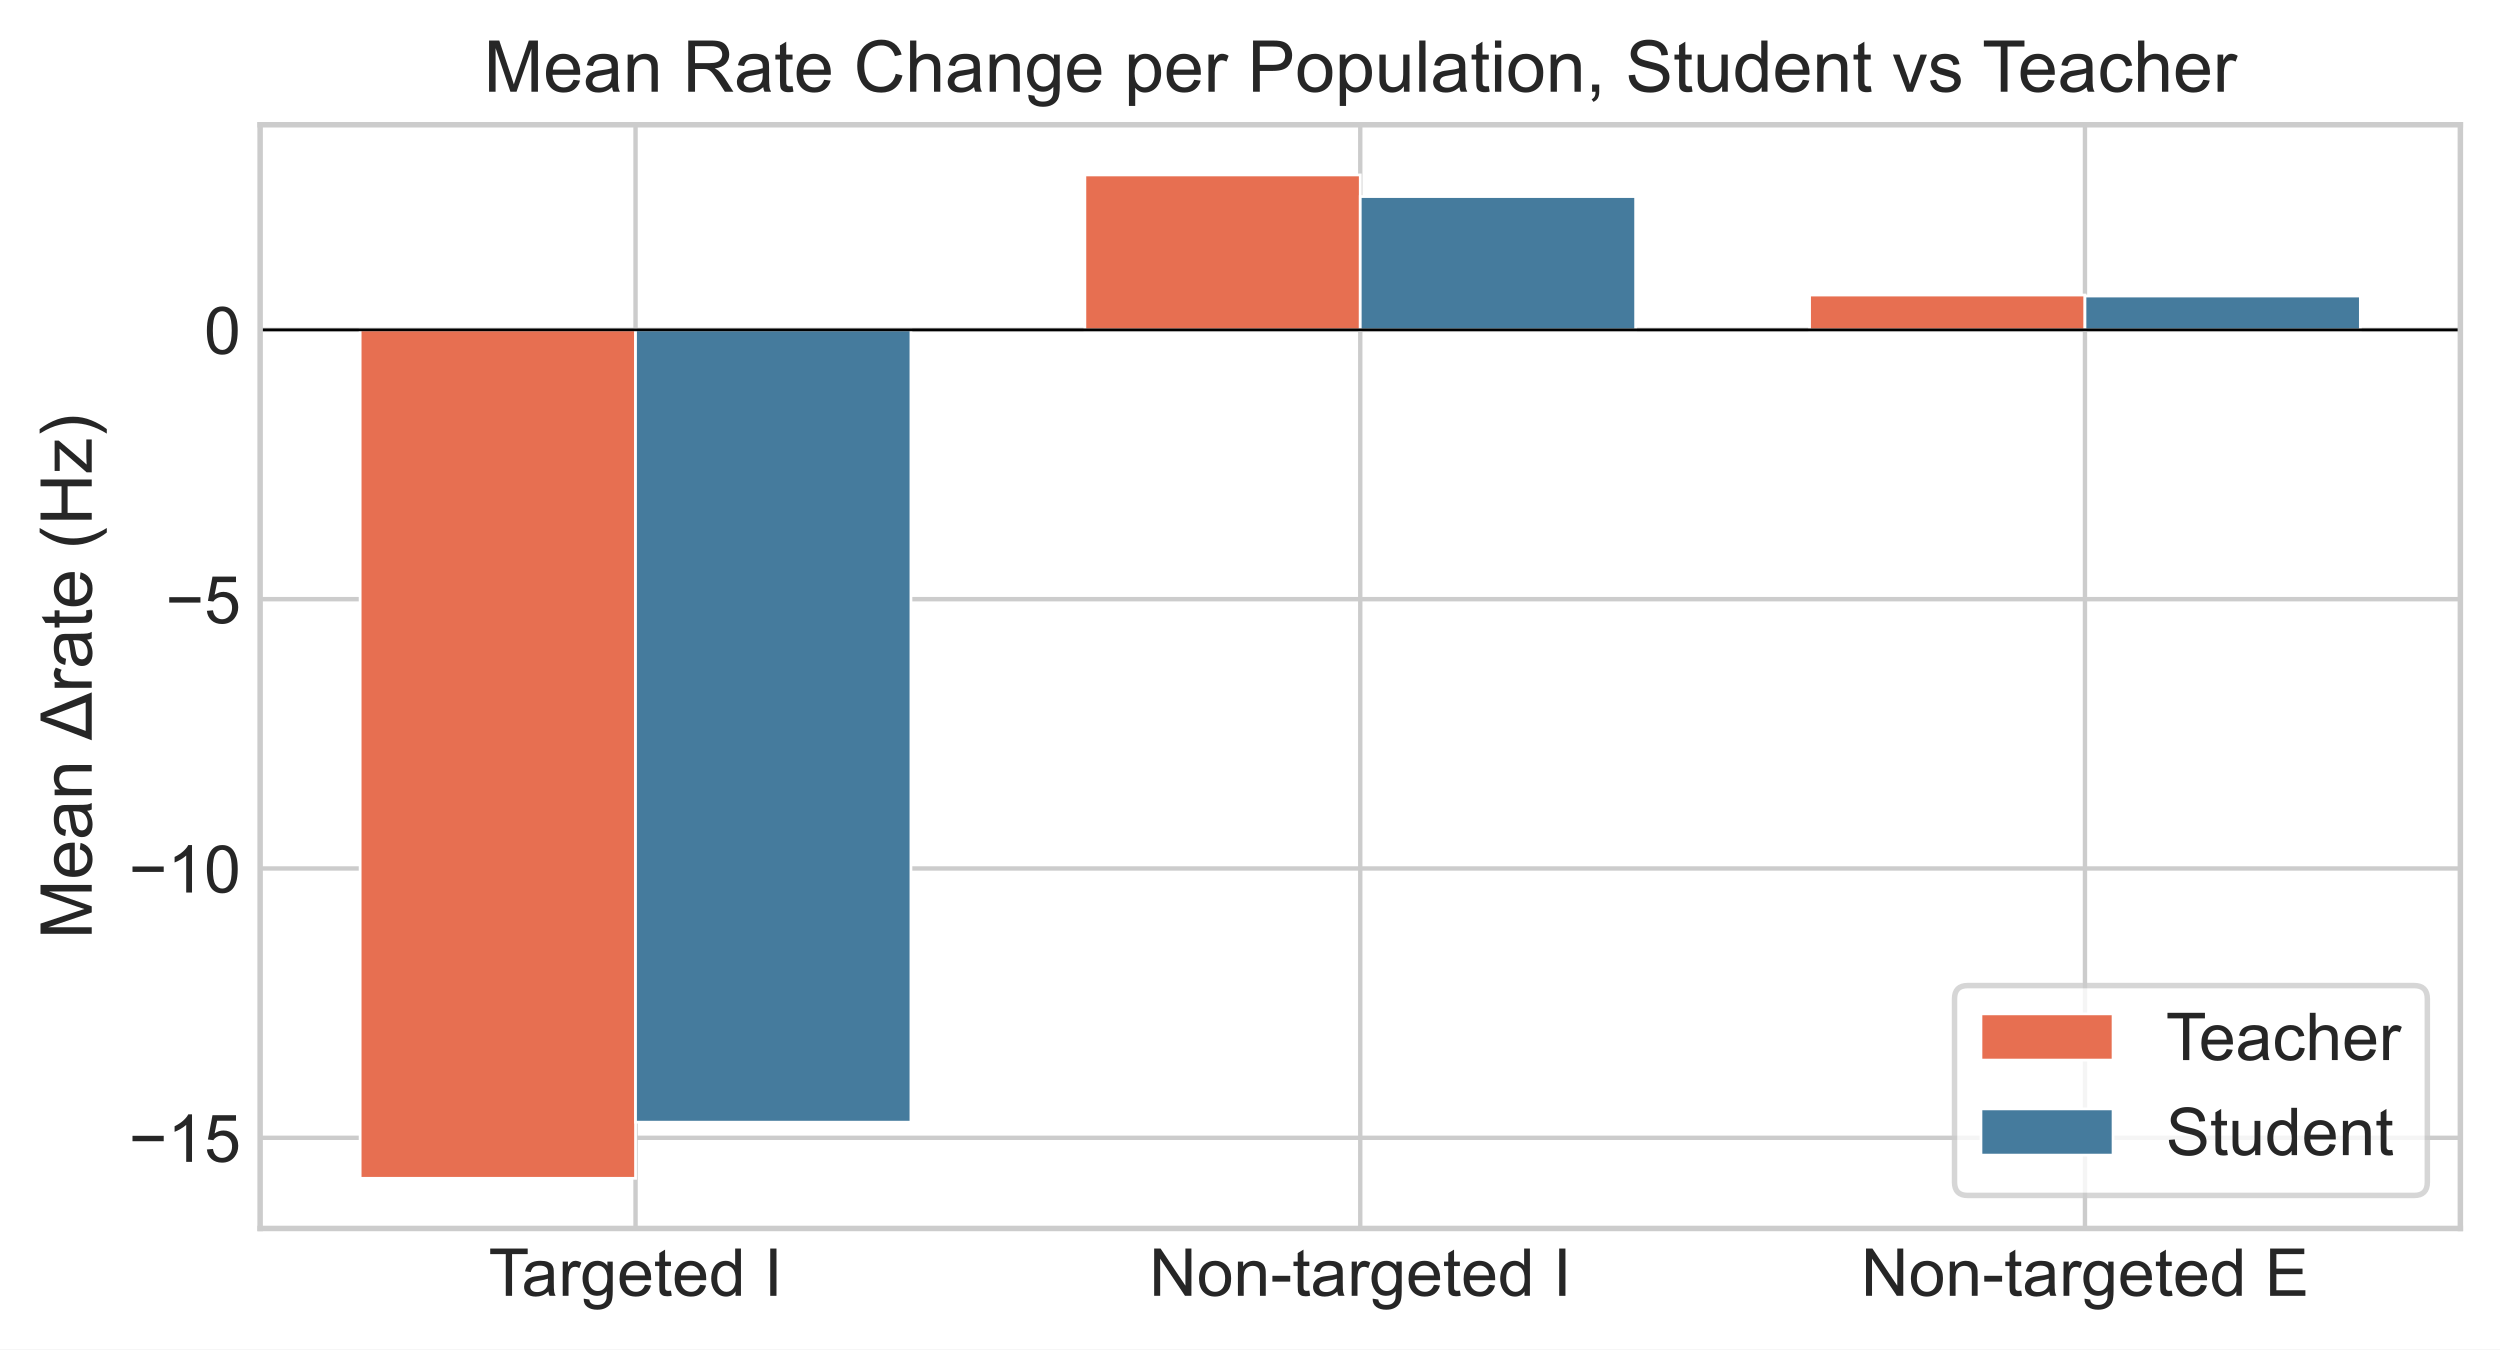
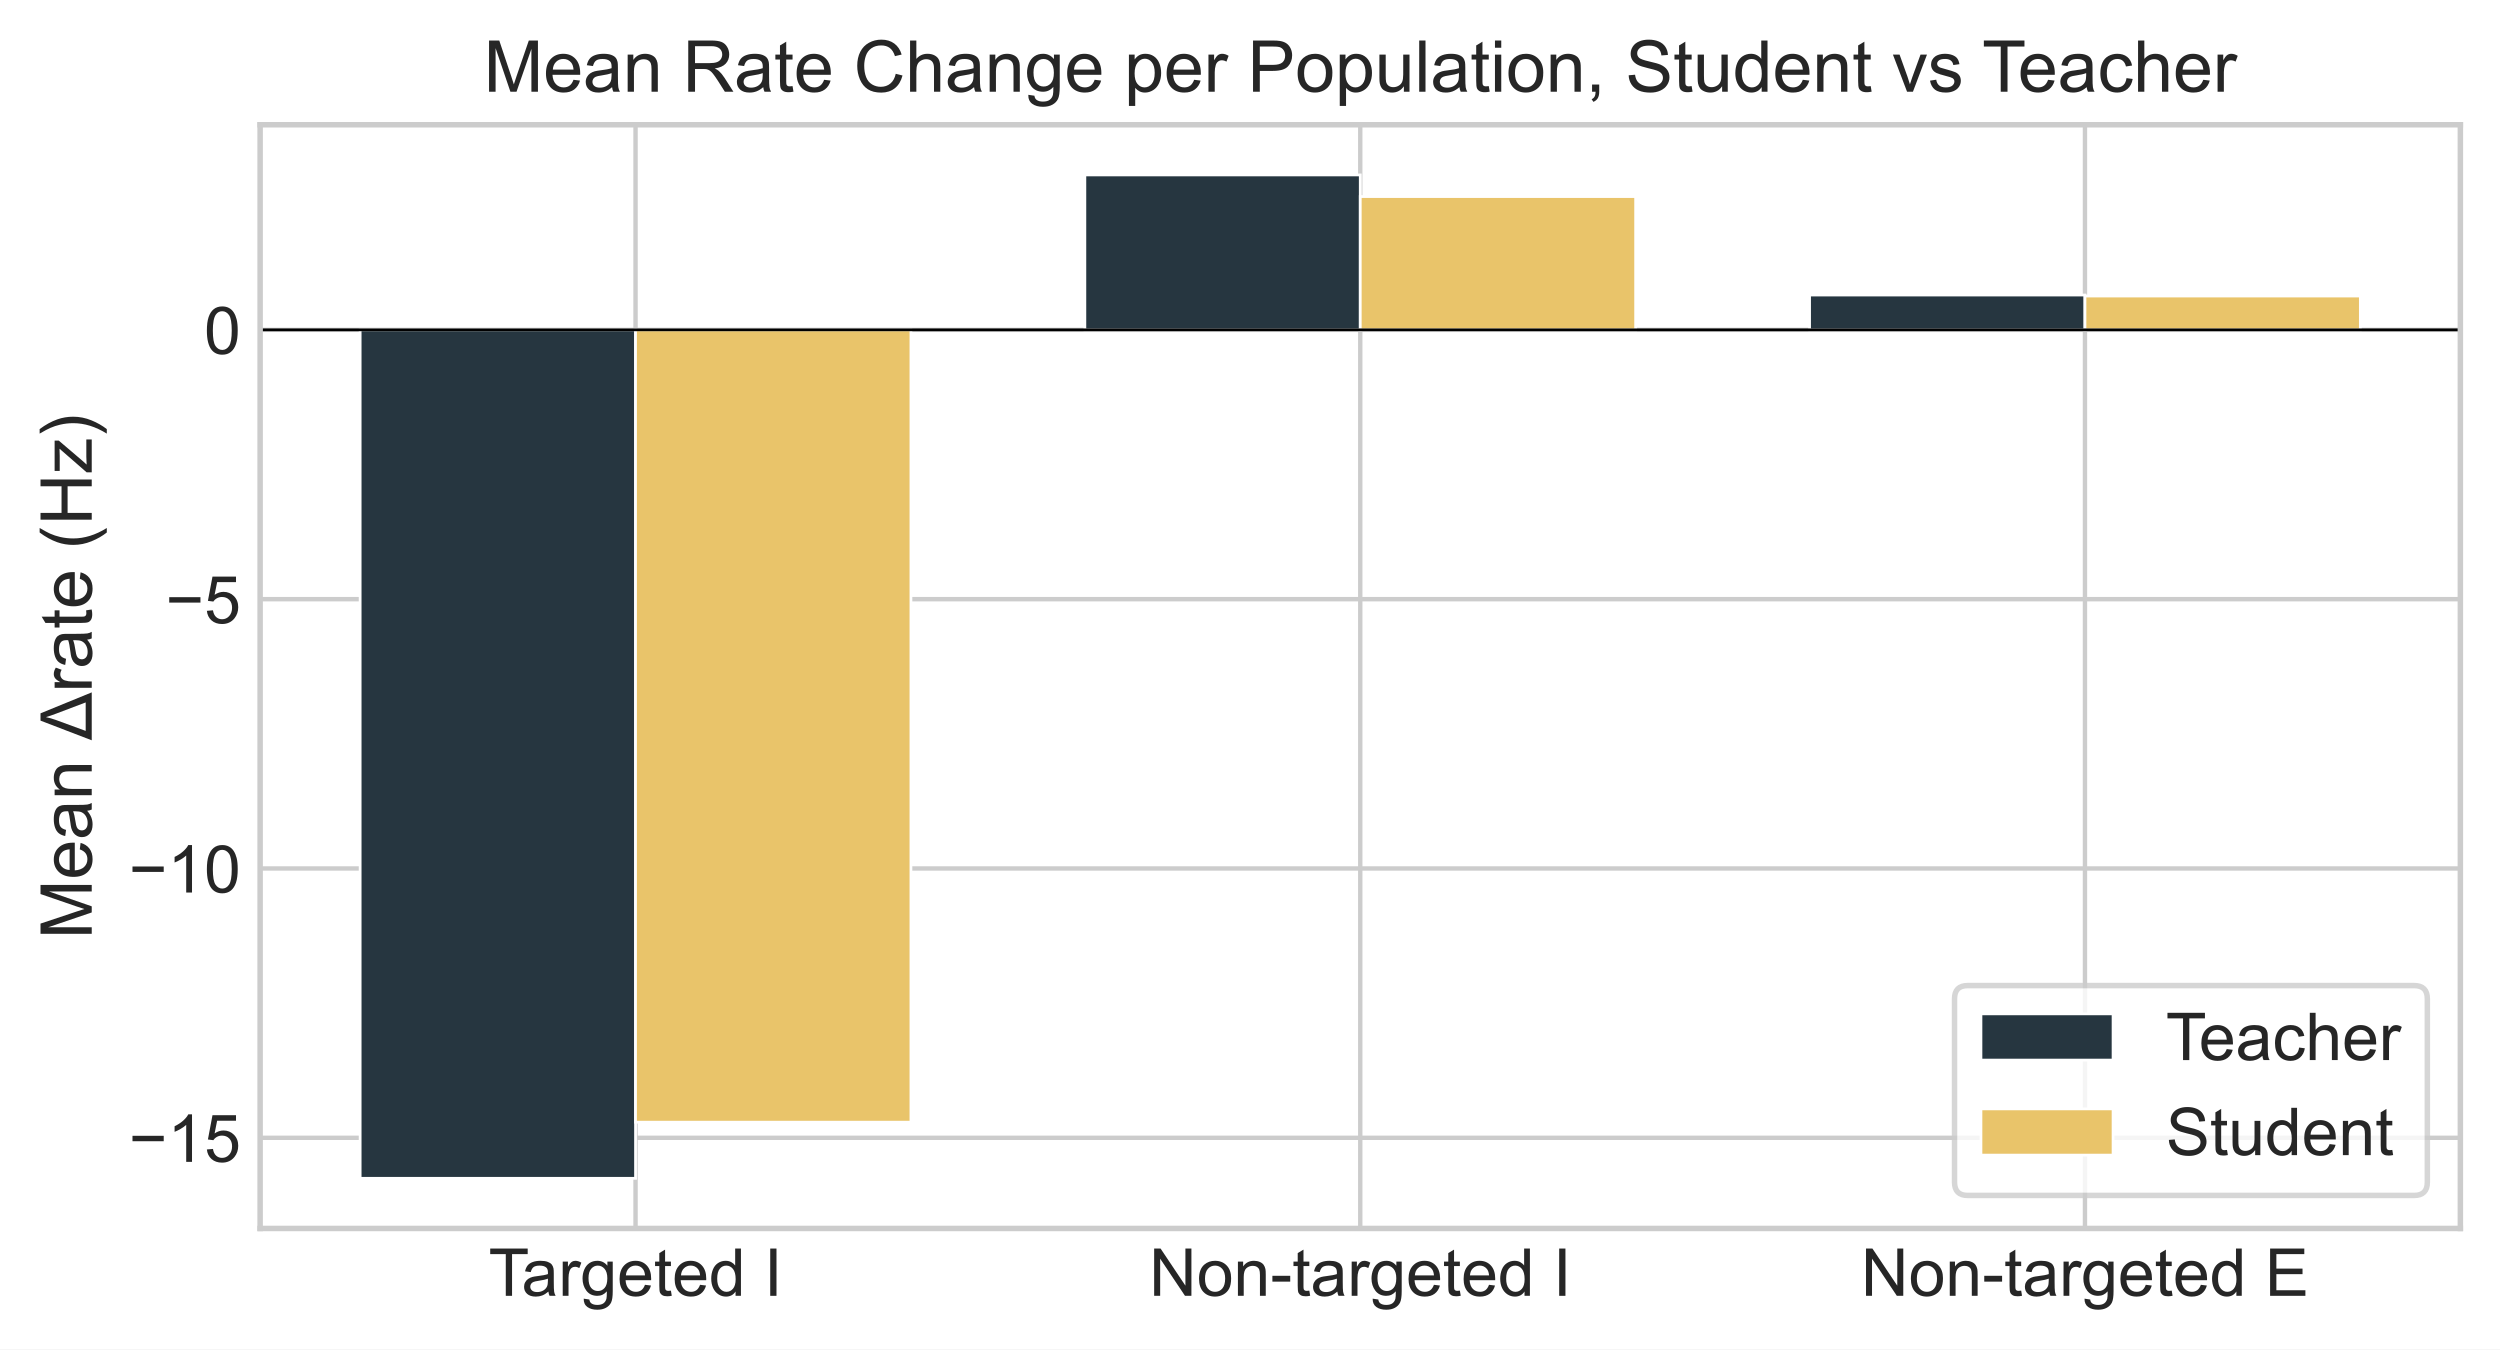
<svg xmlns="http://www.w3.org/2000/svg" xmlns:xlink="http://www.w3.org/1999/xlink" width="454.14pt" height="245.121pt" viewBox="0 0 454.14 245.121" version="1.1">
  <defs>
    <style type="text/css">*{stroke-linejoin: round; stroke-linecap: butt}</style>
  </defs>
  <g id="figure_1">
    <g id="patch_1">
      <path d="M 0 245.121  L 454.14 245.121  L 454.14 0  L 0 0  z " style="fill: #ffffff" />
    </g>
    <g id="axes_1">
      <g id="patch_2">
        <path d="M 47.255 223.159  L 446.94 223.159  L 446.94 22.664  L 47.255 22.664  z " style="fill: #ffffff" />
      </g>
      <g id="matplotlib.axis_1">
        <g id="xtick_1">
          <g id="line2d_1">
-             <path d="M 115.449 223.159  L 115.449 22.664  " clip-path="url(#pf3d8965671)" style="fill: none; stroke: #cccccc; stroke-width: 0.8; stroke-linecap: round" />
+             <path d="M 115.449 223.159  L 115.449 22.664  " clip-path="url(#p240da417cd)" style="fill: none; stroke: #cccccc; stroke-width: 0.8; stroke-linecap: round" />
          </g>
          <g id="line2d_2" />
          <g id="text_1">
            <g style="fill: #262626" transform="translate(88.76801 235.3953) scale(0.12 -0.12)">
              <defs>
                <path id="ArialMT-37" d="M 1659 0  L 1659 4041  L 150 4041  L 150 4581  L 3781 4581  L 3781 4041  L 2266 4041  L 2266 0  L 1659 0  z " transform="scale(0.015625)" />
                <path id="ArialMT-44" d="M 2588 409  Q 2275 144 1986 34  Q 1697 -75 1366 -75  Q 819 -75 525 192  Q 231 459 231 875  Q 231 1119 342 1320  Q 453 1522 633 1644  Q 813 1766 1038 1828  Q 1203 1872 1538 1913  Q 2219 1994 2541 2106  Q 2544 2222 2544 2253  Q 2544 2597 2384 2738  Q 2169 2928 1744 2928  Q 1347 2928 1158 2789  Q 969 2650 878 2297  L 328 2372  Q 403 2725 575 2942  Q 747 3159 1072 3276  Q 1397 3394 1825 3394  Q 2250 3394 2515 3294  Q 2781 3194 2906 3042  Q 3031 2891 3081 2659  Q 3109 2516 3109 2141  L 3109 1391  Q 3109 606 3145 398  Q 3181 191 3288 0  L 2700 0  Q 2613 175 2588 409  z M 2541 1666  Q 2234 1541 1622 1453  Q 1275 1403 1131 1340  Q 988 1278 909 1158  Q 831 1038 831 891  Q 831 666 1001 516  Q 1172 366 1500 366  Q 1825 366 2078 508  Q 2331 650 2450 897  Q 2541 1088 2541 1459  L 2541 1666  z " transform="scale(0.015625)" />
                <path id="ArialMT-55" d="M 416 0  L 416 3319  L 922 3319  L 922 2816  Q 1116 3169 1280 3281  Q 1444 3394 1641 3394  Q 1925 3394 2219 3213  L 2025 2691  Q 1819 2813 1613 2813  Q 1428 2813 1281 2702  Q 1134 2591 1072 2394  Q 978 2094 978 1738  L 978 0  L 416 0  z " transform="scale(0.015625)" />
                <path id="ArialMT-4a" d="M 319 -275  L 866 -356  Q 900 -609 1056 -725  Q 1266 -881 1628 -881  Q 2019 -881 2231 -725  Q 2444 -569 2519 -288  Q 2563 -116 2559 434  Q 2191 0 1641 0  Q 956 0 581 494  Q 206 988 206 1678  Q 206 2153 378 2554  Q 550 2956 876 3175  Q 1203 3394 1644 3394  Q 2231 3394 2613 2919  L 2613 3319  L 3131 3319  L 3131 450  Q 3131 -325 2973 -648  Q 2816 -972 2473 -1159  Q 2131 -1347 1631 -1347  Q 1038 -1347 672 -1080  Q 306 -813 319 -275  z M 784 1719  Q 784 1066 1043 766  Q 1303 466 1694 466  Q 2081 466 2343 764  Q 2606 1063 2606 1700  Q 2606 2309 2336 2618  Q 2066 2928 1684 2928  Q 1309 2928 1046 2623  Q 784 2319 784 1719  z " transform="scale(0.015625)" />
                <path id="ArialMT-48" d="M 2694 1069  L 3275 997  Q 3138 488 2766 206  Q 2394 -75 1816 -75  Q 1088 -75 661 373  Q 234 822 234 1631  Q 234 2469 665 2931  Q 1097 3394 1784 3394  Q 2450 3394 2872 2941  Q 3294 2488 3294 1666  Q 3294 1616 3291 1516  L 816 1516  Q 847 969 1125 678  Q 1403 388 1819 388  Q 2128 388 2347 550  Q 2566 713 2694 1069  z M 847 1978  L 2700 1978  Q 2663 2397 2488 2606  Q 2219 2931 1791 2931  Q 1403 2931 1139 2672  Q 875 2413 847 1978  z " transform="scale(0.015625)" />
                <path id="ArialMT-57" d="M 1650 503  L 1731 6  Q 1494 -44 1306 -44  Q 1000 -44 831 53  Q 663 150 594 308  Q 525 466 525 972  L 525 2881  L 113 2881  L 113 3319  L 525 3319  L 525 4141  L 1084 4478  L 1084 3319  L 1650 3319  L 1650 2881  L 1084 2881  L 1084 941  Q 1084 700 1114 631  Q 1144 563 1211 522  Q 1278 481 1403 481  Q 1497 481 1650 503  z " transform="scale(0.015625)" />
                <path id="ArialMT-47" d="M 2575 0  L 2575 419  Q 2259 -75 1647 -75  Q 1250 -75 917 144  Q 584 363 401 755  Q 219 1147 219 1656  Q 219 2153 384 2558  Q 550 2963 881 3178  Q 1213 3394 1622 3394  Q 1922 3394 2156 3267  Q 2391 3141 2538 2938  L 2538 4581  L 3097 4581  L 3097 0  L 2575 0  z M 797 1656  Q 797 1019 1065 703  Q 1334 388 1700 388  Q 2069 388 2326 689  Q 2584 991 2584 1609  Q 2584 2291 2321 2609  Q 2059 2928 1675 2928  Q 1300 2928 1048 2622  Q 797 2316 797 1656  z " transform="scale(0.015625)" />
                <path id="ArialMT-3" transform="scale(0.015625)" />
                <path id="ArialMT-2c" d="M 597 0  L 597 4581  L 1203 4581  L 1203 0  L 597 0  z " transform="scale(0.015625)" />
              </defs>
              <use xlink:href="#ArialMT-37" />
              <use xlink:href="#ArialMT-44" transform="translate(50 0)" />
              <use xlink:href="#ArialMT-55" transform="translate(105.6094 0)" />
              <use xlink:href="#ArialMT-4a" transform="translate(138.9062 0)" />
              <use xlink:href="#ArialMT-48" transform="translate(194.5156 0)" />
              <use xlink:href="#ArialMT-57" transform="translate(250.125 0)" />
              <use xlink:href="#ArialMT-48" transform="translate(277.9062 0)" />
              <use xlink:href="#ArialMT-47" transform="translate(333.5156 0)" />
              <use xlink:href="#ArialMT-3" transform="translate(389.125 0)" />
              <use xlink:href="#ArialMT-2c" transform="translate(416.9062 0)" />
            </g>
          </g>
        </g>
        <g id="xtick_2">
          <g id="line2d_3">
-             <path d="M 247.098 223.159  L 247.098 22.664  " clip-path="url(#pf3d8965671)" style="fill: none; stroke: #cccccc; stroke-width: 0.8; stroke-linecap: round" />
+             <path d="M 247.098 223.159  L 247.098 22.664  " clip-path="url(#p240da417cd)" style="fill: none; stroke: #cccccc; stroke-width: 0.8; stroke-linecap: round" />
          </g>
          <g id="line2d_4" />
          <g id="text_2">
            <g style="fill: #262626" transform="translate(208.7453 235.3953) scale(0.12 -0.12)">
              <defs>
                <path id="ArialMT-31" d="M 488 0  L 488 4581  L 1109 4581  L 3516 984  L 3516 4581  L 4097 4581  L 4097 0  L 3475 0  L 1069 3600  L 1069 0  L 488 0  z " transform="scale(0.015625)" />
                <path id="ArialMT-52" d="M 213 1659  Q 213 2581 725 3025  Q 1153 3394 1769 3394  Q 2453 3394 2887 2945  Q 3322 2497 3322 1706  Q 3322 1066 3130 698  Q 2938 331 2570 128  Q 2203 -75 1769 -75  Q 1072 -75 642 372  Q 213 819 213 1659  z M 791 1659  Q 791 1022 1069 705  Q 1347 388 1769 388  Q 2188 388 2466 706  Q 2744 1025 2744 1678  Q 2744 2294 2464 2611  Q 2184 2928 1769 2928  Q 1347 2928 1069 2612  Q 791 2297 791 1659  z " transform="scale(0.015625)" />
                <path id="ArialMT-51" d="M 422 0  L 422 3319  L 928 3319  L 928 2847  Q 1294 3394 1984 3394  Q 2284 3394 2536 3286  Q 2788 3178 2913 3003  Q 3038 2828 3088 2588  Q 3119 2431 3119 2041  L 3119 0  L 2556 0  L 2556 2019  Q 2556 2363 2490 2533  Q 2425 2703 2258 2804  Q 2091 2906 1866 2906  Q 1506 2906 1245 2678  Q 984 2450 984 1813  L 984 0  L 422 0  z " transform="scale(0.015625)" />
                <path id="ArialMT-10" d="M 203 1375  L 203 1941  L 1931 1941  L 1931 1375  L 203 1375  z " transform="scale(0.015625)" />
              </defs>
              <use xlink:href="#ArialMT-31" />
              <use xlink:href="#ArialMT-52" transform="translate(72.21875 0)" />
              <use xlink:href="#ArialMT-51" transform="translate(127.8281 0)" />
              <use xlink:href="#ArialMT-10" transform="translate(183.4375 0)" />
              <use xlink:href="#ArialMT-57" transform="translate(216.7344 0)" />
              <use xlink:href="#ArialMT-44" transform="translate(244.5156 0)" />
              <use xlink:href="#ArialMT-55" transform="translate(300.125 0)" />
              <use xlink:href="#ArialMT-4a" transform="translate(333.4219 0)" />
              <use xlink:href="#ArialMT-48" transform="translate(389.0312 0)" />
              <use xlink:href="#ArialMT-57" transform="translate(444.6406 0)" />
              <use xlink:href="#ArialMT-48" transform="translate(472.4219 0)" />
              <use xlink:href="#ArialMT-47" transform="translate(528.0312 0)" />
              <use xlink:href="#ArialMT-3" transform="translate(583.6406 0)" />
              <use xlink:href="#ArialMT-2c" transform="translate(611.4219 0)" />
            </g>
          </g>
        </g>
        <g id="xtick_3">
          <g id="line2d_5">
-             <path d="M 378.746 223.159  L 378.746 22.664  " clip-path="url(#pf3d8965671)" style="fill: none; stroke: #cccccc; stroke-width: 0.8; stroke-linecap: round" />
+             <path d="M 378.746 223.159  L 378.746 22.664  " clip-path="url(#p240da417cd)" style="fill: none; stroke: #cccccc; stroke-width: 0.8; stroke-linecap: round" />
          </g>
          <g id="line2d_6" />
          <g id="text_3">
            <g style="fill: #262626" transform="translate(338.0583 235.3953) scale(0.12 -0.12)">
              <defs>
                <path id="ArialMT-28" d="M 506 0  L 506 4581  L 3819 4581  L 3819 4041  L 1113 4041  L 1113 2638  L 3647 2638  L 3647 2100  L 1113 2100  L 1113 541  L 3925 541  L 3925 0  L 506 0  z " transform="scale(0.015625)" />
              </defs>
              <use xlink:href="#ArialMT-31" />
              <use xlink:href="#ArialMT-52" transform="translate(72.21875 0)" />
              <use xlink:href="#ArialMT-51" transform="translate(127.8281 0)" />
              <use xlink:href="#ArialMT-10" transform="translate(183.4375 0)" />
              <use xlink:href="#ArialMT-57" transform="translate(216.7344 0)" />
              <use xlink:href="#ArialMT-44" transform="translate(244.5156 0)" />
              <use xlink:href="#ArialMT-55" transform="translate(300.125 0)" />
              <use xlink:href="#ArialMT-4a" transform="translate(333.4219 0)" />
              <use xlink:href="#ArialMT-48" transform="translate(389.0312 0)" />
              <use xlink:href="#ArialMT-57" transform="translate(444.6406 0)" />
              <use xlink:href="#ArialMT-48" transform="translate(472.4219 0)" />
              <use xlink:href="#ArialMT-47" transform="translate(528.0312 0)" />
              <use xlink:href="#ArialMT-3" transform="translate(583.6406 0)" />
              <use xlink:href="#ArialMT-28" transform="translate(611.4219 0)" />
            </g>
          </g>
        </g>
      </g>
      <g id="matplotlib.axis_2">
        <g id="ytick_1">
          <g id="line2d_7">
-             <path d="M 47.255 206.687  L 446.94 206.687  " clip-path="url(#pf3d8965671)" style="fill: none; stroke: #cccccc; stroke-width: 0.8; stroke-linecap: round" />
+             <path d="M 47.255 206.687  L 446.94 206.687  " clip-path="url(#p240da417cd)" style="fill: none; stroke: #cccccc; stroke-width: 0.8; stroke-linecap: round" />
          </g>
          <g id="line2d_8" />
          <g id="text_4">
            <g style="fill: #262626" transform="translate(23.40045 211.0548) scale(0.12 -0.12)">
              <defs>
                <path id="ArialMT-ed" d="M 3381 1997  L 356 1997  L 356 2522  L 3381 2522  L 3381 1997  z " transform="scale(0.015625)" />
                <path id="ArialMT-14" d="M 2384 0  L 1822 0  L 1822 3584  Q 1619 3391 1289 3197  Q 959 3003 697 2906  L 697 3450  Q 1169 3672 1522 3987  Q 1875 4303 2022 4600  L 2384 4600  L 2384 0  z " transform="scale(0.015625)" />
                <path id="ArialMT-18" d="M 266 1200  L 856 1250  Q 922 819 1161 601  Q 1400 384 1738 384  Q 2144 384 2425 690  Q 2706 997 2706 1503  Q 2706 1984 2436 2262  Q 2166 2541 1728 2541  Q 1456 2541 1237 2417  Q 1019 2294 894 2097  L 366 2166  L 809 4519  L 3088 4519  L 3088 3981  L 1259 3981  L 1013 2750  Q 1425 3038 1878 3038  Q 2478 3038 2890 2622  Q 3303 2206 3303 1553  Q 3303 931 2941 478  Q 2500 -78 1738 -78  Q 1113 -78 717 272  Q 322 622 266 1200  z " transform="scale(0.015625)" />
              </defs>
              <use xlink:href="#ArialMT-ed" />
              <use xlink:href="#ArialMT-14" transform="translate(58.40625 0)" />
              <use xlink:href="#ArialMT-18" transform="translate(114.0156 0)" />
            </g>
          </g>
        </g>
        <g id="ytick_2">
          <g id="line2d_9">
-             <path d="M 47.255 157.764  L 446.94 157.764  " clip-path="url(#pf3d8965671)" style="fill: none; stroke: #cccccc; stroke-width: 0.8; stroke-linecap: round" />
+             <path d="M 47.255 157.764  L 446.94 157.764  " clip-path="url(#p240da417cd)" style="fill: none; stroke: #cccccc; stroke-width: 0.8; stroke-linecap: round" />
          </g>
          <g id="line2d_10" />
          <g id="text_5">
            <g style="fill: #262626" transform="translate(23.40045 162.1326) scale(0.12 -0.12)">
              <defs>
                <path id="ArialMT-13" d="M 266 2259  Q 266 3072 433 3567  Q 600 4063 929 4331  Q 1259 4600 1759 4600  Q 2128 4600 2406 4451  Q 2684 4303 2865 4023  Q 3047 3744 3150 3342  Q 3253 2941 3253 2259  Q 3253 1453 3087 958  Q 2922 463 2592 192  Q 2263 -78 1759 -78  Q 1097 -78 719 397  Q 266 969 266 2259  z M 844 2259  Q 844 1131 1108 757  Q 1372 384 1759 384  Q 2147 384 2411 759  Q 2675 1134 2675 2259  Q 2675 3391 2411 3762  Q 2147 4134 1753 4134  Q 1366 4134 1134 3806  Q 844 3388 844 2259  z " transform="scale(0.015625)" />
              </defs>
              <use xlink:href="#ArialMT-ed" />
              <use xlink:href="#ArialMT-14" transform="translate(58.40625 0)" />
              <use xlink:href="#ArialMT-13" transform="translate(114.0156 0)" />
            </g>
          </g>
        </g>
        <g id="ytick_3">
          <g id="line2d_11">
-             <path d="M 47.255 108.842  L 446.94 108.842  " clip-path="url(#pf3d8965671)" style="fill: none; stroke: #cccccc; stroke-width: 0.8; stroke-linecap: round" />
+             <path d="M 47.255 108.842  L 446.94 108.842  " clip-path="url(#p240da417cd)" style="fill: none; stroke: #cccccc; stroke-width: 0.8; stroke-linecap: round" />
          </g>
          <g id="line2d_12" />
          <g id="text_6">
            <g style="fill: #262626" transform="translate(30.07357 113.2103) scale(0.12 -0.12)">
              <use xlink:href="#ArialMT-ed" />
              <use xlink:href="#ArialMT-18" transform="translate(58.40625 0)" />
            </g>
          </g>
        </g>
        <g id="ytick_4">
          <g id="line2d_13">
-             <path d="M 47.255 59.92  L 446.94 59.92  " clip-path="url(#pf3d8965671)" style="fill: none; stroke: #cccccc; stroke-width: 0.8; stroke-linecap: round" />
+             <path d="M 47.255 59.92  L 446.94 59.92  " clip-path="url(#p240da417cd)" style="fill: none; stroke: #cccccc; stroke-width: 0.8; stroke-linecap: round" />
          </g>
          <g id="line2d_14" />
          <g id="text_7">
            <g style="fill: #262626" transform="translate(37.08232 64.28804) scale(0.12 -0.12)">
              <use xlink:href="#ArialMT-13" />
            </g>
          </g>
        </g>
        <g id="text_8">
          <g style="fill: #262626" transform="translate(16.66436 170.5953) rotate(-90) scale(0.13 -0.13)">
            <defs>
              <path id="ArialMT-30" d="M 475 0  L 475 4581  L 1388 4581  L 2472 1338  Q 2622 884 2691 659  Q 2769 909 2934 1394  L 4031 4581  L 4847 4581  L 4847 0  L 4263 0  L 4263 3834  L 2931 0  L 2384 0  L 1059 3900  L 1059 0  L 475 0  z " transform="scale(0.015625)" />
              <path id="ArialMT-1fb" d="M -6 0  L 1753 4581  L 2406 4581  L 4281 0  L -6 0  z M 834 541  L 3381 541  L 2391 3150  Q 2169 3738 2066 4100  Q 1981 3675 1819 3225  L 834 541  z " transform="scale(0.015625)" />
              <path id="ArialMT-b" d="M 1497 -1347  Q 1031 -759 709 28  Q 388 816 388 1659  Q 388 2403 628 3084  Q 909 3875 1497 4659  L 1900 4659  Q 1522 4009 1400 3731  Q 1209 3300 1100 2831  Q 966 2247 966 1656  Q 966 153 1900 -1347  L 1497 -1347  z " transform="scale(0.015625)" />
              <path id="ArialMT-2b" d="M 513 0  L 513 4581  L 1119 4581  L 1119 2700  L 3500 2700  L 3500 4581  L 4106 4581  L 4106 0  L 3500 0  L 3500 2159  L 1119 2159  L 1119 0  L 513 0  z " transform="scale(0.015625)" />
              <path id="ArialMT-5d" d="M 125 0  L 125 456  L 2238 2881  Q 1878 2863 1603 2863  L 250 2863  L 250 3319  L 2963 3319  L 2963 2947  L 1166 841  L 819 456  Q 1197 484 1528 484  L 3063 484  L 3063 0  L 125 0  z " transform="scale(0.015625)" />
              <path id="ArialMT-c" d="M 791 -1347  L 388 -1347  Q 1322 153 1322 1656  Q 1322 2244 1188 2822  Q 1081 3291 891 3722  Q 769 4003 388 4659  L 791 4659  Q 1378 3875 1659 3084  Q 1900 2403 1900 1659  Q 1900 816 1576 28  Q 1253 -759 791 -1347  z " transform="scale(0.015625)" />
            </defs>
            <use xlink:href="#ArialMT-30" />
            <use xlink:href="#ArialMT-48" transform="translate(83.29688 0)" />
            <use xlink:href="#ArialMT-44" transform="translate(138.9062 0)" />
            <use xlink:href="#ArialMT-51" transform="translate(194.5156 0)" />
            <use xlink:href="#ArialMT-3" transform="translate(250.125 0)" />
            <use xlink:href="#ArialMT-1fb" transform="translate(277.9062 0)" />
            <use xlink:href="#ArialMT-55" transform="translate(344.7031 0)" />
            <use xlink:href="#ArialMT-44" transform="translate(378 0)" />
            <use xlink:href="#ArialMT-57" transform="translate(433.6094 0)" />
            <use xlink:href="#ArialMT-48" transform="translate(461.3906 0)" />
            <use xlink:href="#ArialMT-3" transform="translate(517 0)" />
            <use xlink:href="#ArialMT-b" transform="translate(544.7812 0)" />
            <use xlink:href="#ArialMT-2b" transform="translate(578.0781 0)" />
            <use xlink:href="#ArialMT-5d" transform="translate(650.2969 0)" />
            <use xlink:href="#ArialMT-c" transform="translate(700.2969 0)" />
          </g>
        </g>
      </g>
      <g id="patch_3">
-         <path d="M 65.423 59.92  L 115.449 59.92  L 115.449 214.046  L 65.423 214.046  z " clip-path="url(#pf3d8965671)" style="fill: #e76f51; stroke: #ffffff; stroke-width: 0.5; stroke-linejoin: miter" />
+         <path d="M 65.423 59.92  L 115.449 59.92  L 115.449 214.046  L 65.423 214.046  z " clip-path="url(#p240da417cd)" style="fill: #263640; stroke: #ffffff; stroke-width: 0.5; stroke-linejoin: miter" />
      </g>
      <g id="patch_4">
-         <path d="M 115.449 59.92  L 165.476 59.92  L 165.476 203.849  L 115.449 203.849  z " clip-path="url(#pf3d8965671)" style="fill: #457b9d; stroke: #ffffff; stroke-width: 0.5; stroke-linejoin: miter" />
+         <path d="M 115.449 59.92  L 165.476 59.92  L 165.476 203.849  L 115.449 203.849  z " clip-path="url(#p240da417cd)" style="fill: #e9c46a; stroke: #ffffff; stroke-width: 0.5; stroke-linejoin: miter" />
      </g>
      <g id="patch_5">
-         <path d="M 197.071 59.92  L 247.098 59.92  L 247.098 31.778  L 197.071 31.778  z " clip-path="url(#pf3d8965671)" style="fill: #e76f51; stroke: #ffffff; stroke-width: 0.5; stroke-linejoin: miter" />
+         <path d="M 197.071 59.92  L 247.098 59.92  L 247.098 31.778  L 197.071 31.778  z " clip-path="url(#p240da417cd)" style="fill: #263640; stroke: #ffffff; stroke-width: 0.5; stroke-linejoin: miter" />
      </g>
      <g id="patch_6">
-         <path d="M 247.098 59.92  L 297.124 59.92  L 297.124 35.706  L 247.098 35.706  z " clip-path="url(#pf3d8965671)" style="fill: #457b9d; stroke: #ffffff; stroke-width: 0.5; stroke-linejoin: miter" />
+         <path d="M 247.098 59.92  L 297.124 59.92  L 297.124 35.706  L 247.098 35.706  z " clip-path="url(#p240da417cd)" style="fill: #e9c46a; stroke: #ffffff; stroke-width: 0.5; stroke-linejoin: miter" />
      </g>
      <g id="patch_7">
-         <path d="M 328.719 59.92  L 378.746 59.92  L 378.746 53.594  L 328.719 53.594  z " clip-path="url(#pf3d8965671)" style="fill: #e76f51; stroke: #ffffff; stroke-width: 0.5; stroke-linejoin: miter" />
+         <path d="M 328.719 59.92  L 378.746 59.92  L 378.746 53.594  L 328.719 53.594  z " clip-path="url(#p240da417cd)" style="fill: #263640; stroke: #ffffff; stroke-width: 0.5; stroke-linejoin: miter" />
      </g>
      <g id="patch_8">
-         <path d="M 378.746 59.92  L 428.772 59.92  L 428.772 53.775  L 378.746 53.775  z " clip-path="url(#pf3d8965671)" style="fill: #457b9d; stroke: #ffffff; stroke-width: 0.5; stroke-linejoin: miter" />
+         <path d="M 378.746 59.92  L 428.772 59.92  L 428.772 53.775  L 378.746 53.775  z " clip-path="url(#p240da417cd)" style="fill: #e9c46a; stroke: #ffffff; stroke-width: 0.5; stroke-linejoin: miter" />
      </g>
      <g id="line2d_15">
-         <path d="M 47.255 59.92  L 446.94 59.92  " clip-path="url(#pf3d8965671)" style="fill: none; stroke: #000000; stroke-width: 0.5; stroke-linecap: round" />
+         <path d="M 47.255 59.92  L 446.94 59.92  " clip-path="url(#p240da417cd)" style="fill: none; stroke: #000000; stroke-width: 0.5; stroke-linecap: round" />
      </g>
      <g id="patch_9">
        <path d="M 47.255 223.159  L 47.255 22.664  " style="fill: none; stroke: #cccccc; stroke-linejoin: miter; stroke-linecap: square" />
      </g>
      <g id="patch_10">
        <path d="M 446.94 223.159  L 446.94 22.664  " style="fill: none; stroke: #cccccc; stroke-linejoin: miter; stroke-linecap: square" />
      </g>
      <g id="patch_11">
        <path d="M 47.255 223.159  L 446.94 223.159  " style="fill: none; stroke: #cccccc; stroke-linejoin: miter; stroke-linecap: square" />
      </g>
      <g id="patch_12">
        <path d="M 47.255 22.664  L 446.94 22.664  " style="fill: none; stroke: #cccccc; stroke-linejoin: miter; stroke-linecap: square" />
      </g>
      <g id="text_9">
        <g style="fill: #262626" transform="translate(87.87495 16.66436) scale(0.13 -0.13)">
          <defs>
            <path id="ArialMT-35" d="M 503 0  L 503 4581  L 2534 4581  Q 3147 4581 3465 4457  Q 3784 4334 3975 4021  Q 4166 3709 4166 3331  Q 4166 2844 3850 2509  Q 3534 2175 2875 2084  Q 3116 1969 3241 1856  Q 3506 1613 3744 1247  L 4541 0  L 3778 0  L 3172 953  Q 2906 1366 2734 1584  Q 2563 1803 2427 1890  Q 2291 1978 2150 2013  Q 2047 2034 1813 2034  L 1109 2034  L 1109 0  L 503 0  z M 1109 2559  L 2413 2559  Q 2828 2559 3062 2645  Q 3297 2731 3419 2920  Q 3541 3109 3541 3331  Q 3541 3656 3305 3865  Q 3069 4075 2559 4075  L 1109 4075  L 1109 2559  z " transform="scale(0.015625)" />
            <path id="ArialMT-26" d="M 3763 1606  L 4369 1453  Q 4178 706 3683 314  Q 3188 -78 2472 -78  Q 1731 -78 1267 223  Q 803 525 561 1097  Q 319 1669 319 2325  Q 319 3041 592 3573  Q 866 4106 1370 4382  Q 1875 4659 2481 4659  Q 3169 4659 3637 4309  Q 4106 3959 4291 3325  L 3694 3184  Q 3534 3684 3231 3912  Q 2928 4141 2469 4141  Q 1941 4141 1586 3887  Q 1231 3634 1087 3207  Q 944 2781 944 2328  Q 944 1744 1114 1308  Q 1284 872 1643 656  Q 2003 441 2422 441  Q 2931 441 3284 734  Q 3638 1028 3763 1606  z " transform="scale(0.015625)" />
            <path id="ArialMT-4b" d="M 422 0  L 422 4581  L 984 4581  L 984 2938  Q 1378 3394 1978 3394  Q 2347 3394 2619 3248  Q 2891 3103 3008 2847  Q 3125 2591 3125 2103  L 3125 0  L 2563 0  L 2563 2103  Q 2563 2525 2380 2717  Q 2197 2909 1863 2909  Q 1613 2909 1392 2779  Q 1172 2650 1078 2428  Q 984 2206 984 1816  L 984 0  L 422 0  z " transform="scale(0.015625)" />
            <path id="ArialMT-53" d="M 422 -1272  L 422 3319  L 934 3319  L 934 2888  Q 1116 3141 1344 3267  Q 1572 3394 1897 3394  Q 2322 3394 2647 3175  Q 2972 2956 3137 2557  Q 3303 2159 3303 1684  Q 3303 1175 3120 767  Q 2938 359 2589 142  Q 2241 -75 1856 -75  Q 1575 -75 1351 44  Q 1128 163 984 344  L 984 -1272  L 422 -1272  z M 931 1641  Q 931 1000 1190 694  Q 1450 388 1819 388  Q 2194 388 2461 705  Q 2728 1022 2728 1688  Q 2728 2322 2467 2637  Q 2206 2953 1844 2953  Q 1484 2953 1207 2617  Q 931 2281 931 1641  z " transform="scale(0.015625)" />
            <path id="ArialMT-33" d="M 494 0  L 494 4581  L 2222 4581  Q 2678 4581 2919 4538  Q 3256 4481 3484 4323  Q 3713 4166 3852 3881  Q 3991 3597 3991 3256  Q 3991 2672 3619 2267  Q 3247 1863 2275 1863  L 1100 1863  L 1100 0  L 494 0  z M 1100 2403  L 2284 2403  Q 2872 2403 3119 2622  Q 3366 2841 3366 3238  Q 3366 3525 3220 3729  Q 3075 3934 2838 4000  Q 2684 4041 2272 4041  L 1100 4041  L 1100 2403  z " transform="scale(0.015625)" />
            <path id="ArialMT-58" d="M 2597 0  L 2597 488  Q 2209 -75 1544 -75  Q 1250 -75 995 37  Q 741 150 617 320  Q 494 491 444 738  Q 409 903 409 1263  L 409 3319  L 972 3319  L 972 1478  Q 972 1038 1006 884  Q 1059 663 1231 536  Q 1403 409 1656 409  Q 1909 409 2131 539  Q 2353 669 2445 892  Q 2538 1116 2538 1541  L 2538 3319  L 3100 3319  L 3100 0  L 2597 0  z " transform="scale(0.015625)" />
            <path id="ArialMT-4f" d="M 409 0  L 409 4581  L 972 4581  L 972 0  L 409 0  z " transform="scale(0.015625)" />
            <path id="ArialMT-4c" d="M 425 3934  L 425 4581  L 988 4581  L 988 3934  L 425 3934  z M 425 0  L 425 3319  L 988 3319  L 988 0  L 425 0  z " transform="scale(0.015625)" />
            <path id="ArialMT-f" d="M 569 0  L 569 641  L 1209 641  L 1209 0  Q 1209 -353 1084 -570  Q 959 -788 688 -906  L 531 -666  Q 709 -588 793 -436  Q 878 -284 888 0  L 569 0  z " transform="scale(0.015625)" />
            <path id="ArialMT-36" d="M 288 1472  L 859 1522  Q 900 1178 1048 958  Q 1197 738 1509 602  Q 1822 466 2213 466  Q 2559 466 2825 569  Q 3091 672 3220 851  Q 3350 1031 3350 1244  Q 3350 1459 3225 1620  Q 3100 1781 2813 1891  Q 2628 1963 1997 2114  Q 1366 2266 1113 2400  Q 784 2572 623 2826  Q 463 3081 463 3397  Q 463 3744 659 4045  Q 856 4347 1234 4503  Q 1613 4659 2075 4659  Q 2584 4659 2973 4495  Q 3363 4331 3572 4012  Q 3781 3694 3797 3291  L 3216 3247  Q 3169 3681 2898 3903  Q 2628 4125 2100 4125  Q 1550 4125 1298 3923  Q 1047 3722 1047 3438  Q 1047 3191 1225 3031  Q 1400 2872 2139 2705  Q 2878 2538 3153 2413  Q 3553 2228 3743 1945  Q 3934 1663 3934 1294  Q 3934 928 3725 604  Q 3516 281 3123 101  Q 2731 -78 2241 -78  Q 1619 -78 1198 103  Q 778 284 539 648  Q 300 1013 288 1472  z " transform="scale(0.015625)" />
            <path id="ArialMT-59" d="M 1344 0  L 81 3319  L 675 3319  L 1388 1331  Q 1503 1009 1600 663  Q 1675 925 1809 1294  L 2547 3319  L 3125 3319  L 1869 0  L 1344 0  z " transform="scale(0.015625)" />
            <path id="ArialMT-56" d="M 197 991  L 753 1078  Q 800 744 1014 566  Q 1228 388 1613 388  Q 2000 388 2187 545  Q 2375 703 2375 916  Q 2375 1106 2209 1216  Q 2094 1291 1634 1406  Q 1016 1563 777 1677  Q 538 1791 414 1992  Q 291 2194 291 2438  Q 291 2659 392 2848  Q 494 3038 669 3163  Q 800 3259 1026 3326  Q 1253 3394 1513 3394  Q 1903 3394 2198 3281  Q 2494 3169 2634 2976  Q 2775 2784 2828 2463  L 2278 2388  Q 2241 2644 2061 2787  Q 1881 2931 1553 2931  Q 1166 2931 1000 2803  Q 834 2675 834 2503  Q 834 2394 903 2306  Q 972 2216 1119 2156  Q 1203 2125 1616 2013  Q 2213 1853 2448 1751  Q 2684 1650 2818 1456  Q 2953 1263 2953 975  Q 2953 694 2789 445  Q 2625 197 2315 61  Q 2006 -75 1616 -75  Q 969 -75 630 194  Q 291 463 197 991  z " transform="scale(0.015625)" />
            <path id="ArialMT-46" d="M 2588 1216  L 3141 1144  Q 3050 572 2676 248  Q 2303 -75 1759 -75  Q 1078 -75 664 370  Q 250 816 250 1647  Q 250 2184 428 2587  Q 606 2991 970 3192  Q 1334 3394 1763 3394  Q 2303 3394 2647 3120  Q 2991 2847 3088 2344  L 2541 2259  Q 2463 2594 2264 2762  Q 2066 2931 1784 2931  Q 1359 2931 1093 2626  Q 828 2322 828 1663  Q 828 994 1084 691  Q 1341 388 1753 388  Q 2084 388 2306 591  Q 2528 794 2588 1216  z " transform="scale(0.015625)" />
          </defs>
          <use xlink:href="#ArialMT-30" />
          <use xlink:href="#ArialMT-48" transform="translate(83.29688 0)" />
          <use xlink:href="#ArialMT-44" transform="translate(138.9062 0)" />
          <use xlink:href="#ArialMT-51" transform="translate(194.5156 0)" />
          <use xlink:href="#ArialMT-3" transform="translate(250.125 0)" />
          <use xlink:href="#ArialMT-35" transform="translate(277.9062 0)" />
          <use xlink:href="#ArialMT-44" transform="translate(350.125 0)" />
          <use xlink:href="#ArialMT-57" transform="translate(405.7344 0)" />
          <use xlink:href="#ArialMT-48" transform="translate(433.5156 0)" />
          <use xlink:href="#ArialMT-3" transform="translate(489.125 0)" />
          <use xlink:href="#ArialMT-26" transform="translate(516.9062 0)" />
          <use xlink:href="#ArialMT-4b" transform="translate(589.125 0)" />
          <use xlink:href="#ArialMT-44" transform="translate(644.7344 0)" />
          <use xlink:href="#ArialMT-51" transform="translate(700.3438 0)" />
          <use xlink:href="#ArialMT-4a" transform="translate(755.9531 0)" />
          <use xlink:href="#ArialMT-48" transform="translate(811.5625 0)" />
          <use xlink:href="#ArialMT-3" transform="translate(867.1719 0)" />
          <use xlink:href="#ArialMT-53" transform="translate(894.9531 0)" />
          <use xlink:href="#ArialMT-48" transform="translate(950.5625 0)" />
          <use xlink:href="#ArialMT-55" transform="translate(1006.172 0)" />
          <use xlink:href="#ArialMT-3" transform="translate(1039.469 0)" />
          <use xlink:href="#ArialMT-33" transform="translate(1067.25 0)" />
          <use xlink:href="#ArialMT-52" transform="translate(1133.953 0)" />
          <use xlink:href="#ArialMT-53" transform="translate(1189.562 0)" />
          <use xlink:href="#ArialMT-58" transform="translate(1245.172 0)" />
          <use xlink:href="#ArialMT-4f" transform="translate(1300.781 0)" />
          <use xlink:href="#ArialMT-44" transform="translate(1323 0)" />
          <use xlink:href="#ArialMT-57" transform="translate(1378.609 0)" />
          <use xlink:href="#ArialMT-4c" transform="translate(1406.391 0)" />
          <use xlink:href="#ArialMT-52" transform="translate(1428.609 0)" />
          <use xlink:href="#ArialMT-51" transform="translate(1484.219 0)" />
          <use xlink:href="#ArialMT-f" transform="translate(1539.828 0)" />
          <use xlink:href="#ArialMT-3" transform="translate(1567.609 0)" />
          <use xlink:href="#ArialMT-36" transform="translate(1595.391 0)" />
          <use xlink:href="#ArialMT-57" transform="translate(1662.094 0)" />
          <use xlink:href="#ArialMT-58" transform="translate(1689.875 0)" />
          <use xlink:href="#ArialMT-47" transform="translate(1745.484 0)" />
          <use xlink:href="#ArialMT-48" transform="translate(1801.094 0)" />
          <use xlink:href="#ArialMT-51" transform="translate(1856.703 0)" />
          <use xlink:href="#ArialMT-57" transform="translate(1912.312 0)" />
          <use xlink:href="#ArialMT-3" transform="translate(1940.094 0)" />
          <use xlink:href="#ArialMT-59" transform="translate(1967.875 0)" />
          <use xlink:href="#ArialMT-56" transform="translate(2017.875 0)" />
          <use xlink:href="#ArialMT-3" transform="translate(2067.875 0)" />
          <use xlink:href="#ArialMT-37" transform="translate(2093.844 0)" />
          <use xlink:href="#ArialMT-48" transform="translate(2143.844 0)" />
          <use xlink:href="#ArialMT-44" transform="translate(2199.453 0)" />
          <use xlink:href="#ArialMT-46" transform="translate(2255.062 0)" />
          <use xlink:href="#ArialMT-4b" transform="translate(2305.062 0)" />
          <use xlink:href="#ArialMT-48" transform="translate(2360.672 0)" />
          <use xlink:href="#ArialMT-55" transform="translate(2416.281 0)" />
        </g>
      </g>
      <g id="legend_1">
        <g id="patch_13">
          <path d="M 357.451 217.159  L 438.54 217.159  Q 440.94 217.159 440.94 214.759  L 440.94 181.436  Q 440.94 179.036 438.54 179.036  L 357.451 179.036  Q 355.051 179.036 355.051 181.436  L 355.051 214.759  Q 355.051 217.159 357.451 217.159  z " style="fill: #ffffff; opacity: 0.8; stroke: #cccccc; stroke-linejoin: miter" />
        </g>
        <g id="patch_14">
-           <path d="M 359.851 192.572  L 383.851 192.572  L 383.851 184.172  L 359.851 184.172  z " style="fill: #e76f51; stroke: #ffffff; stroke-width: 0.5; stroke-linejoin: miter" />
+           <path d="M 359.851 192.572  L 383.851 192.572  L 383.851 184.172  L 359.851 184.172  z " style="fill: #263640; stroke: #ffffff; stroke-width: 0.5; stroke-linejoin: miter" />
        </g>
        <g id="text_10">
          <g style="fill: #262626" transform="translate(393.4515 192.5719) scale(0.12 -0.12)">
            <use xlink:href="#ArialMT-37" />
            <use xlink:href="#ArialMT-48" transform="translate(50 0)" />
            <use xlink:href="#ArialMT-44" transform="translate(105.6094 0)" />
            <use xlink:href="#ArialMT-46" transform="translate(161.2188 0)" />
            <use xlink:href="#ArialMT-4b" transform="translate(211.2188 0)" />
            <use xlink:href="#ArialMT-48" transform="translate(266.8281 0)" />
            <use xlink:href="#ArialMT-55" transform="translate(322.4375 0)" />
          </g>
        </g>
        <g id="patch_15">
-           <path d="M 359.851 209.834  L 383.851 209.834  L 383.851 201.434  L 359.851 201.434  z " style="fill: #457b9d; stroke: #ffffff; stroke-width: 0.5; stroke-linejoin: miter" />
+           <path d="M 359.851 209.834  L 383.851 209.834  L 383.851 201.434  L 359.851 201.434  z " style="fill: #e9c46a; stroke: #ffffff; stroke-width: 0.5; stroke-linejoin: miter" />
        </g>
        <g id="text_11">
          <g style="fill: #262626" transform="translate(393.4515 209.8336) scale(0.12 -0.12)">
            <use xlink:href="#ArialMT-36" />
            <use xlink:href="#ArialMT-57" transform="translate(66.70312 0)" />
            <use xlink:href="#ArialMT-58" transform="translate(94.48438 0)" />
            <use xlink:href="#ArialMT-47" transform="translate(150.0938 0)" />
            <use xlink:href="#ArialMT-48" transform="translate(205.7031 0)" />
            <use xlink:href="#ArialMT-51" transform="translate(261.3125 0)" />
            <use xlink:href="#ArialMT-57" transform="translate(316.9219 0)" />
          </g>
        </g>
      </g>
    </g>
  </g>
  <defs>
-     <clipPath id="pf3d8965671">
+     <clipPath id="p240da417cd">
      <rect x="47.255" y="22.664" width="399.684" height="200.495" />
    </clipPath>
  </defs>
</svg>
